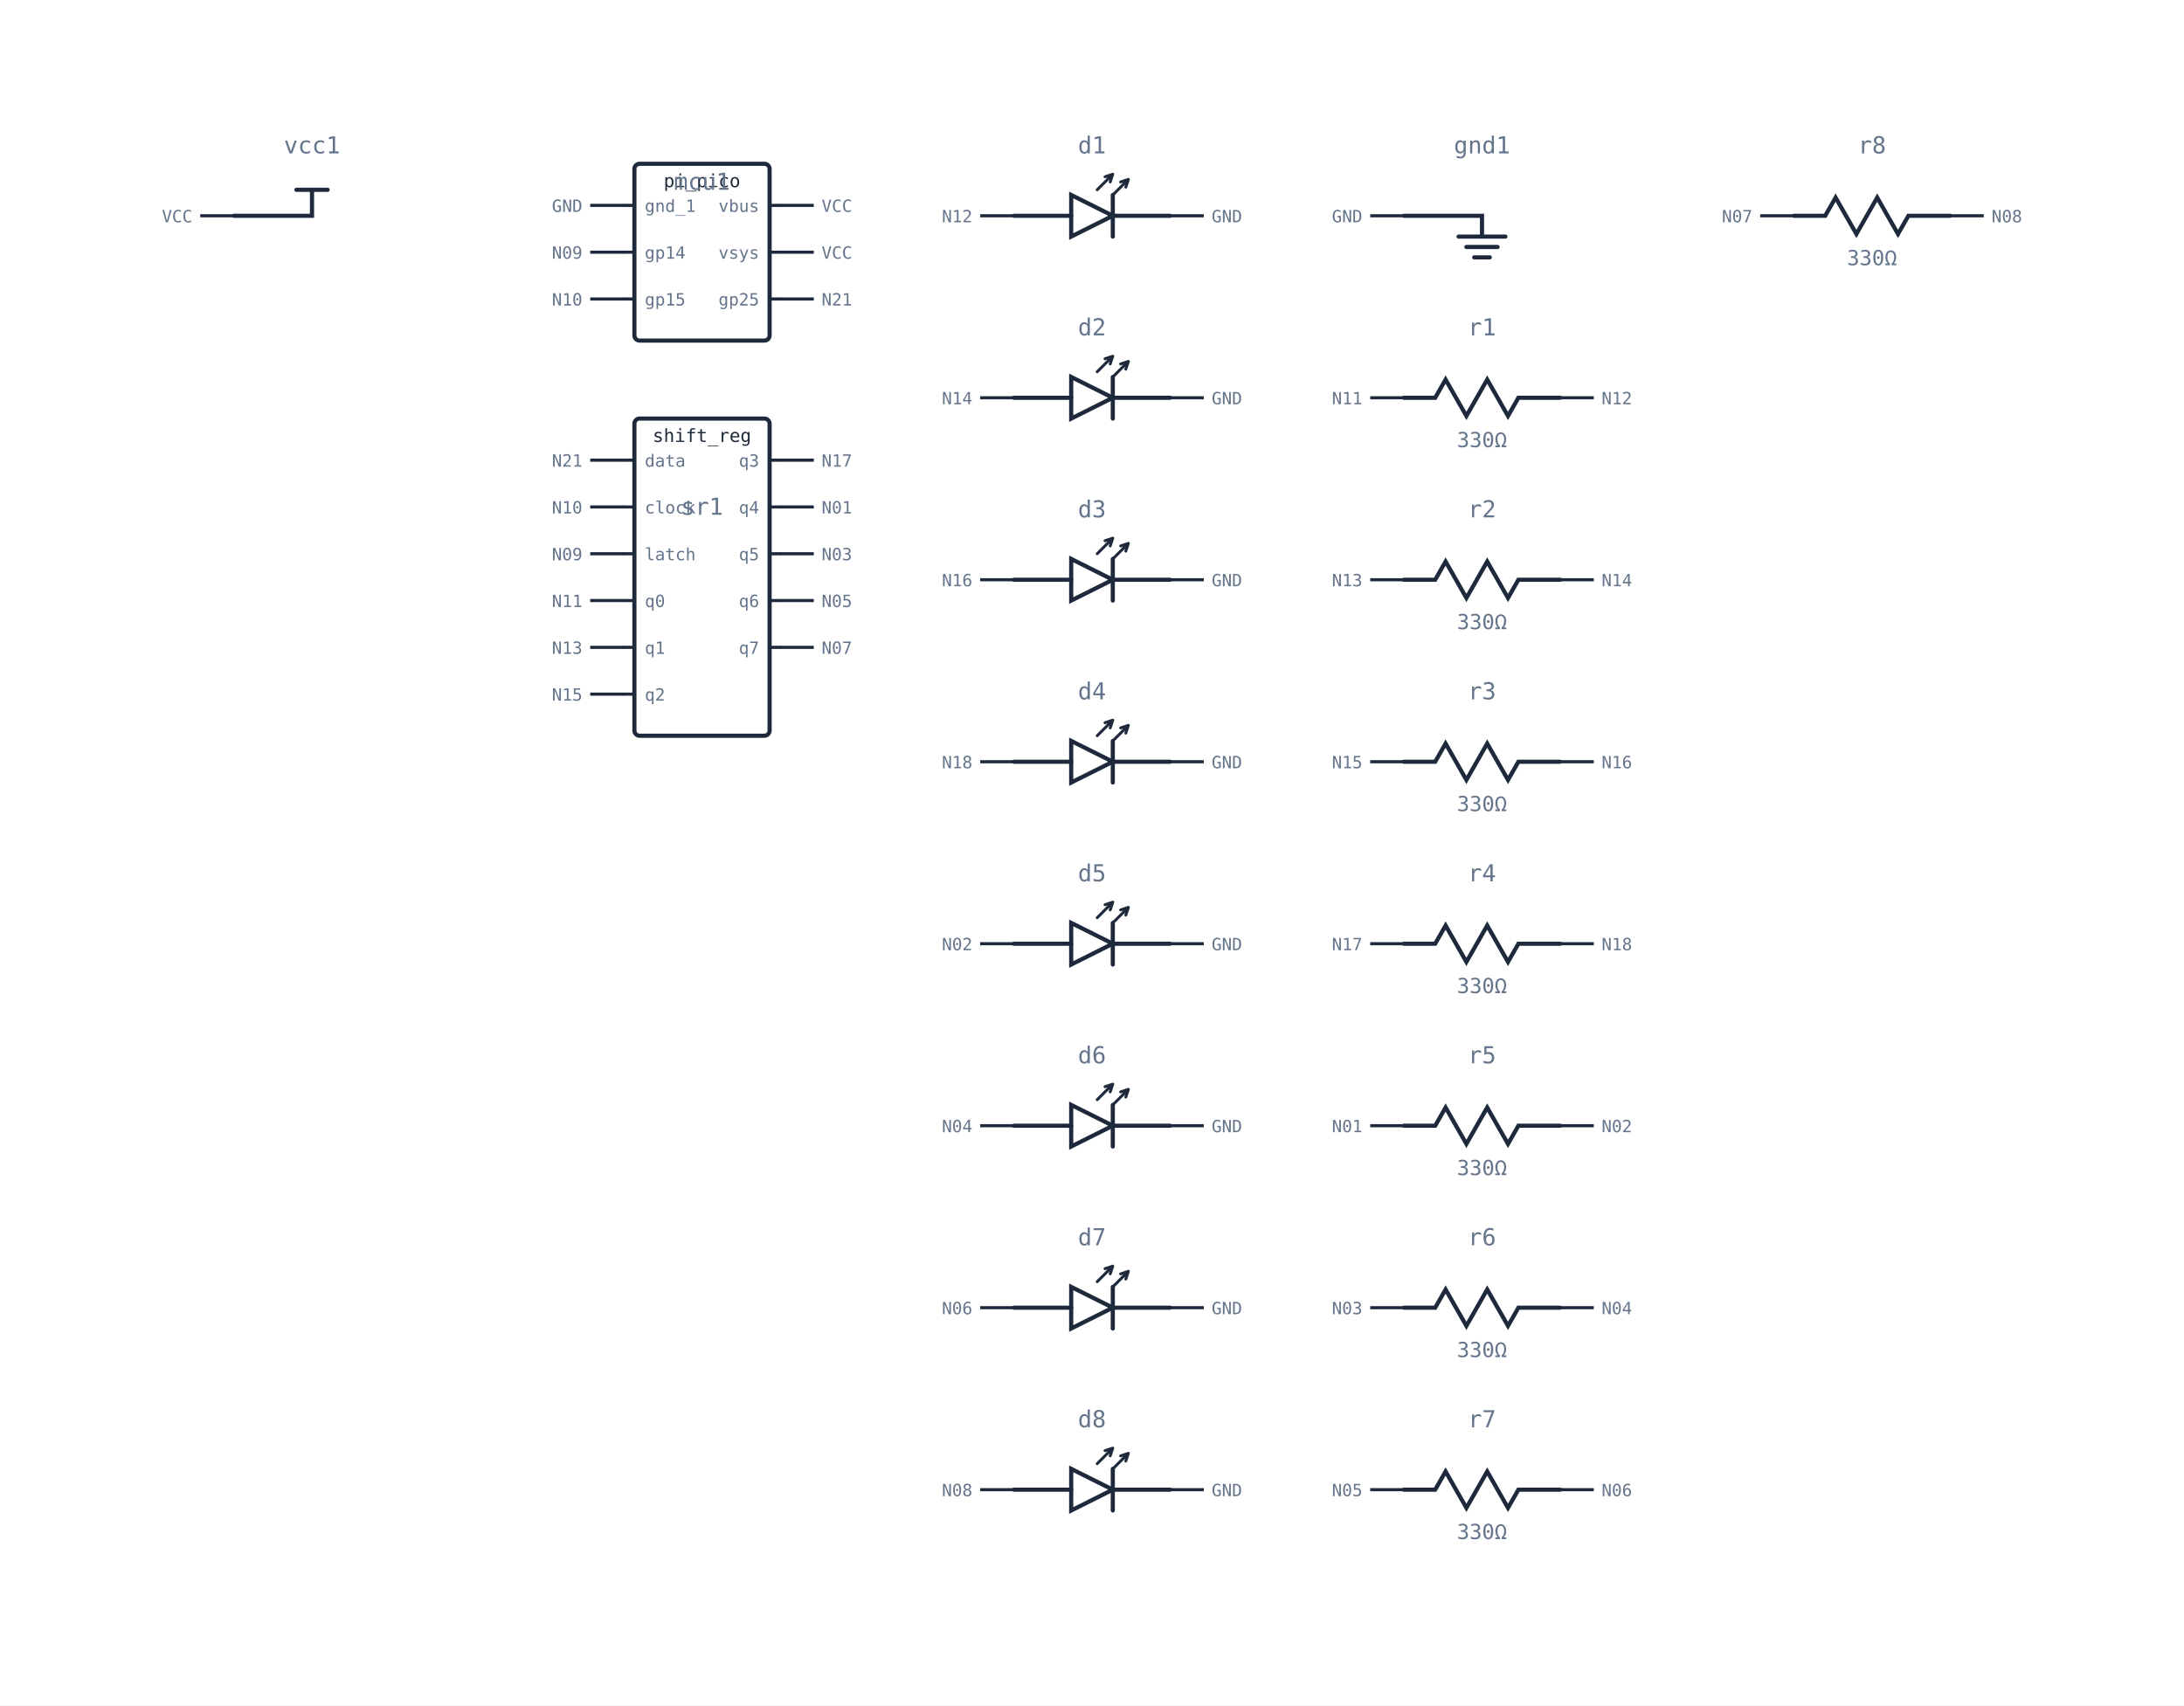
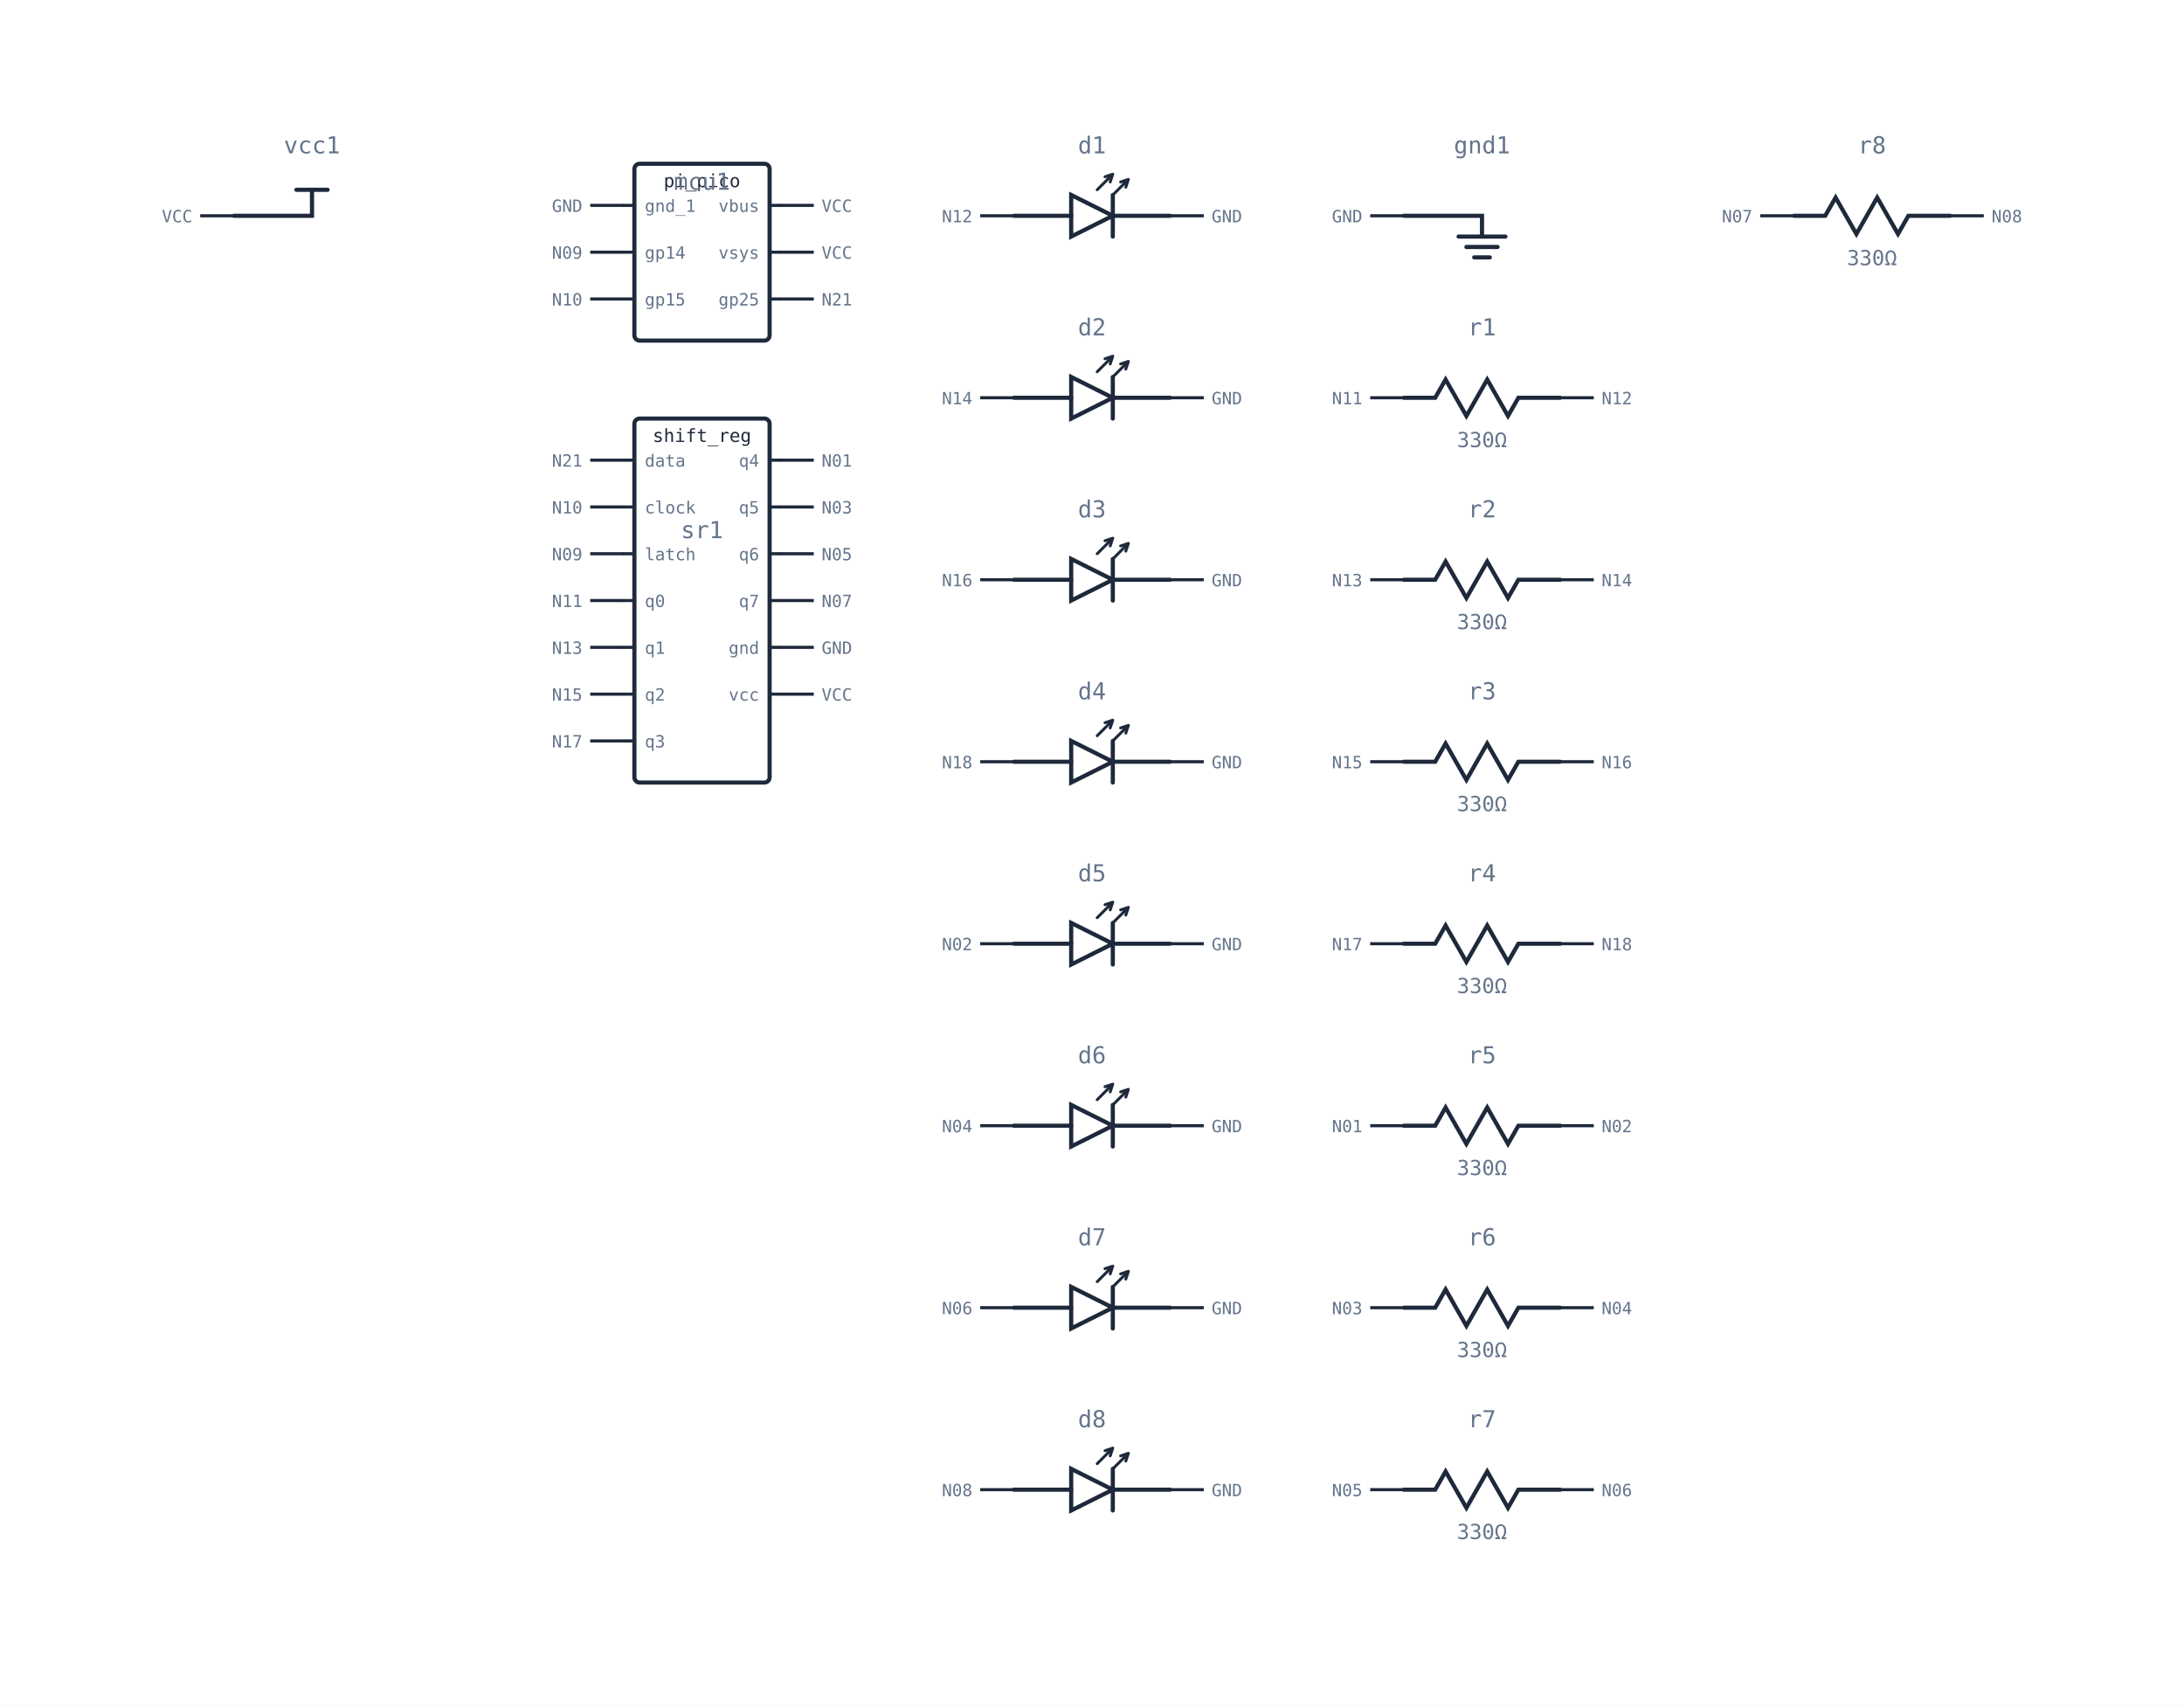
<svg xmlns="http://www.w3.org/2000/svg" width="840" height="656" viewBox="0 0 840 656">
  <rect width="840" height="656" fill="#ffffff" />
  <g>
-     <line x1="300" y1="195" x2="313" y2="195" stroke="#1e293b" stroke-width="1.2" />
-     <text x="316" y="197.5" text-anchor="start" font-size="6.5" font-family="monospace" fill="#64748b">N01</text>
+     <line x1="300" y1="177" x2="313" y2="177" stroke="#1e293b" stroke-width="1.2" />
+     <text x="316" y="179.5" text-anchor="start" font-size="6.5" font-family="monospace" fill="#64748b">N01</text>
  </g>
  <g>
    <line x1="540" y1="433" x2="527" y2="433" stroke="#1e293b" stroke-width="1.2" />
    <text x="524" y="435.5" text-anchor="end" font-size="6.5" font-family="monospace" fill="#64748b">N01</text>
  </g>
  <g>
    <line x1="600" y1="433" x2="613" y2="433" stroke="#1e293b" stroke-width="1.2" />
    <text x="616" y="435.5" text-anchor="start" font-size="6.5" font-family="monospace" fill="#64748b">N02</text>
  </g>
  <g>
    <line x1="390" y1="363" x2="377" y2="363" stroke="#1e293b" stroke-width="1.2" />
    <text x="374" y="365.5" text-anchor="end" font-size="6.5" font-family="monospace" fill="#64748b">N02</text>
  </g>
  <g>
-     <line x1="300" y1="213" x2="313" y2="213" stroke="#1e293b" stroke-width="1.2" />
-     <text x="316" y="215.5" text-anchor="start" font-size="6.5" font-family="monospace" fill="#64748b">N03</text>
+     <line x1="300" y1="195" x2="313" y2="195" stroke="#1e293b" stroke-width="1.2" />
+     <text x="316" y="197.5" text-anchor="start" font-size="6.5" font-family="monospace" fill="#64748b">N03</text>
  </g>
  <g>
    <line x1="540" y1="503" x2="527" y2="503" stroke="#1e293b" stroke-width="1.2" />
    <text x="524" y="505.5" text-anchor="end" font-size="6.5" font-family="monospace" fill="#64748b">N03</text>
  </g>
  <g>
    <line x1="600" y1="503" x2="613" y2="503" stroke="#1e293b" stroke-width="1.2" />
    <text x="616" y="505.5" text-anchor="start" font-size="6.5" font-family="monospace" fill="#64748b">N04</text>
  </g>
  <g>
    <line x1="390" y1="433" x2="377" y2="433" stroke="#1e293b" stroke-width="1.2" />
    <text x="374" y="435.5" text-anchor="end" font-size="6.5" font-family="monospace" fill="#64748b">N04</text>
  </g>
  <g>
-     <line x1="300" y1="231" x2="313" y2="231" stroke="#1e293b" stroke-width="1.2" />
-     <text x="316" y="233.5" text-anchor="start" font-size="6.5" font-family="monospace" fill="#64748b">N05</text>
+     <line x1="300" y1="213" x2="313" y2="213" stroke="#1e293b" stroke-width="1.2" />
+     <text x="316" y="215.5" text-anchor="start" font-size="6.5" font-family="monospace" fill="#64748b">N05</text>
  </g>
  <g>
    <line x1="540" y1="573" x2="527" y2="573" stroke="#1e293b" stroke-width="1.2" />
    <text x="524" y="575.5" text-anchor="end" font-size="6.5" font-family="monospace" fill="#64748b">N05</text>
  </g>
  <g>
    <line x1="600" y1="573" x2="613" y2="573" stroke="#1e293b" stroke-width="1.2" />
    <text x="616" y="575.5" text-anchor="start" font-size="6.5" font-family="monospace" fill="#64748b">N06</text>
  </g>
  <g>
    <line x1="390" y1="503" x2="377" y2="503" stroke="#1e293b" stroke-width="1.2" />
    <text x="374" y="505.5" text-anchor="end" font-size="6.5" font-family="monospace" fill="#64748b">N06</text>
  </g>
  <g>
-     <line x1="300" y1="249" x2="313" y2="249" stroke="#1e293b" stroke-width="1.2" />
-     <text x="316" y="251.5" text-anchor="start" font-size="6.5" font-family="monospace" fill="#64748b">N07</text>
+     <line x1="300" y1="231" x2="313" y2="231" stroke="#1e293b" stroke-width="1.2" />
+     <text x="316" y="233.5" text-anchor="start" font-size="6.5" font-family="monospace" fill="#64748b">N07</text>
  </g>
  <g>
    <line x1="690" y1="83" x2="677" y2="83" stroke="#1e293b" stroke-width="1.2" />
    <text x="674" y="85.5" text-anchor="end" font-size="6.5" font-family="monospace" fill="#64748b">N07</text>
  </g>
  <g>
    <line x1="750" y1="83" x2="763" y2="83" stroke="#1e293b" stroke-width="1.2" />
    <text x="766" y="85.5" text-anchor="start" font-size="6.5" font-family="monospace" fill="#64748b">N08</text>
  </g>
  <g>
    <line x1="390" y1="573" x2="377" y2="573" stroke="#1e293b" stroke-width="1.2" />
    <text x="374" y="575.5" text-anchor="end" font-size="6.5" font-family="monospace" fill="#64748b">N08</text>
  </g>
  <g>
    <line x1="240" y1="213" x2="227" y2="213" stroke="#1e293b" stroke-width="1.2" />
    <text x="224" y="215.5" text-anchor="end" font-size="6.5" font-family="monospace" fill="#64748b">N09</text>
  </g>
  <g>
    <line x1="240" y1="97" x2="227" y2="97" stroke="#1e293b" stroke-width="1.2" />
    <text x="224" y="99.5" text-anchor="end" font-size="6.5" font-family="monospace" fill="#64748b">N09</text>
  </g>
  <g>
    <line x1="240" y1="195" x2="227" y2="195" stroke="#1e293b" stroke-width="1.2" />
    <text x="224" y="197.5" text-anchor="end" font-size="6.5" font-family="monospace" fill="#64748b">N10</text>
  </g>
  <g>
    <line x1="240" y1="115" x2="227" y2="115" stroke="#1e293b" stroke-width="1.2" />
    <text x="224" y="117.5" text-anchor="end" font-size="6.5" font-family="monospace" fill="#64748b">N10</text>
  </g>
  <g>
    <line x1="240" y1="231" x2="227" y2="231" stroke="#1e293b" stroke-width="1.2" />
    <text x="224" y="233.5" text-anchor="end" font-size="6.5" font-family="monospace" fill="#64748b">N11</text>
  </g>
  <g>
    <line x1="540" y1="153" x2="527" y2="153" stroke="#1e293b" stroke-width="1.2" />
    <text x="524" y="155.5" text-anchor="end" font-size="6.5" font-family="monospace" fill="#64748b">N11</text>
  </g>
  <g>
    <line x1="600" y1="153" x2="613" y2="153" stroke="#1e293b" stroke-width="1.2" />
    <text x="616" y="155.5" text-anchor="start" font-size="6.5" font-family="monospace" fill="#64748b">N12</text>
  </g>
  <g>
    <line x1="390" y1="83" x2="377" y2="83" stroke="#1e293b" stroke-width="1.2" />
    <text x="374" y="85.5" text-anchor="end" font-size="6.5" font-family="monospace" fill="#64748b">N12</text>
  </g>
  <g>
    <line x1="240" y1="249" x2="227" y2="249" stroke="#1e293b" stroke-width="1.2" />
    <text x="224" y="251.5" text-anchor="end" font-size="6.5" font-family="monospace" fill="#64748b">N13</text>
  </g>
  <g>
    <line x1="540" y1="223" x2="527" y2="223" stroke="#1e293b" stroke-width="1.2" />
    <text x="524" y="225.5" text-anchor="end" font-size="6.5" font-family="monospace" fill="#64748b">N13</text>
  </g>
  <g>
    <line x1="600" y1="223" x2="613" y2="223" stroke="#1e293b" stroke-width="1.2" />
    <text x="616" y="225.5" text-anchor="start" font-size="6.5" font-family="monospace" fill="#64748b">N14</text>
  </g>
  <g>
    <line x1="390" y1="153" x2="377" y2="153" stroke="#1e293b" stroke-width="1.2" />
    <text x="374" y="155.5" text-anchor="end" font-size="6.5" font-family="monospace" fill="#64748b">N14</text>
  </g>
  <g>
    <line x1="240" y1="267" x2="227" y2="267" stroke="#1e293b" stroke-width="1.2" />
    <text x="224" y="269.5" text-anchor="end" font-size="6.5" font-family="monospace" fill="#64748b">N15</text>
  </g>
  <g>
    <line x1="540" y1="293" x2="527" y2="293" stroke="#1e293b" stroke-width="1.2" />
    <text x="524" y="295.5" text-anchor="end" font-size="6.5" font-family="monospace" fill="#64748b">N15</text>
  </g>
  <g>
    <line x1="600" y1="293" x2="613" y2="293" stroke="#1e293b" stroke-width="1.2" />
    <text x="616" y="295.5" text-anchor="start" font-size="6.5" font-family="monospace" fill="#64748b">N16</text>
  </g>
  <g>
    <line x1="390" y1="223" x2="377" y2="223" stroke="#1e293b" stroke-width="1.2" />
    <text x="374" y="225.5" text-anchor="end" font-size="6.5" font-family="monospace" fill="#64748b">N16</text>
  </g>
  <g>
-     <line x1="300" y1="177" x2="313" y2="177" stroke="#1e293b" stroke-width="1.2" />
-     <text x="316" y="179.5" text-anchor="start" font-size="6.5" font-family="monospace" fill="#64748b">N17</text>
+     <line x1="240" y1="285" x2="227" y2="285" stroke="#1e293b" stroke-width="1.2" />
+     <text x="224" y="287.5" text-anchor="end" font-size="6.5" font-family="monospace" fill="#64748b">N17</text>
  </g>
  <g>
    <line x1="540" y1="363" x2="527" y2="363" stroke="#1e293b" stroke-width="1.2" />
    <text x="524" y="365.5" text-anchor="end" font-size="6.5" font-family="monospace" fill="#64748b">N17</text>
  </g>
  <g>
    <line x1="600" y1="363" x2="613" y2="363" stroke="#1e293b" stroke-width="1.2" />
    <text x="616" y="365.5" text-anchor="start" font-size="6.5" font-family="monospace" fill="#64748b">N18</text>
  </g>
  <g>
    <line x1="390" y1="293" x2="377" y2="293" stroke="#1e293b" stroke-width="1.2" />
    <text x="374" y="295.5" text-anchor="end" font-size="6.5" font-family="monospace" fill="#64748b">N18</text>
  </g>
  <g>
    <line x1="540" y1="83" x2="527" y2="83" stroke="#1e293b" stroke-width="1.2" />
    <text x="524" y="85.5" text-anchor="end" font-size="6.5" font-family="monospace" fill="#64748b">GND</text>
  </g>
  <g>
+     <line x1="300" y1="249" x2="313" y2="249" stroke="#1e293b" stroke-width="1.2" />
+     <text x="316" y="251.5" text-anchor="start" font-size="6.5" font-family="monospace" fill="#64748b">GND</text>
+   </g>
+   <g>
    <line x1="450" y1="83" x2="463" y2="83" stroke="#1e293b" stroke-width="1.2" />
    <text x="466" y="85.5" text-anchor="start" font-size="6.5" font-family="monospace" fill="#64748b">GND</text>
  </g>
  <g>
    <line x1="450" y1="153" x2="463" y2="153" stroke="#1e293b" stroke-width="1.2" />
    <text x="466" y="155.5" text-anchor="start" font-size="6.5" font-family="monospace" fill="#64748b">GND</text>
  </g>
  <g>
    <line x1="450" y1="223" x2="463" y2="223" stroke="#1e293b" stroke-width="1.2" />
    <text x="466" y="225.5" text-anchor="start" font-size="6.5" font-family="monospace" fill="#64748b">GND</text>
  </g>
  <g>
    <line x1="450" y1="293" x2="463" y2="293" stroke="#1e293b" stroke-width="1.2" />
    <text x="466" y="295.5" text-anchor="start" font-size="6.5" font-family="monospace" fill="#64748b">GND</text>
  </g>
  <g>
    <line x1="450" y1="363" x2="463" y2="363" stroke="#1e293b" stroke-width="1.2" />
    <text x="466" y="365.5" text-anchor="start" font-size="6.5" font-family="monospace" fill="#64748b">GND</text>
  </g>
  <g>
    <line x1="450" y1="433" x2="463" y2="433" stroke="#1e293b" stroke-width="1.2" />
    <text x="466" y="435.5" text-anchor="start" font-size="6.5" font-family="monospace" fill="#64748b">GND</text>
  </g>
  <g>
    <line x1="450" y1="503" x2="463" y2="503" stroke="#1e293b" stroke-width="1.2" />
    <text x="466" y="505.5" text-anchor="start" font-size="6.5" font-family="monospace" fill="#64748b">GND</text>
  </g>
  <g>
    <line x1="450" y1="573" x2="463" y2="573" stroke="#1e293b" stroke-width="1.2" />
    <text x="466" y="575.5" text-anchor="start" font-size="6.5" font-family="monospace" fill="#64748b">GND</text>
  </g>
  <g>
    <line x1="240" y1="79" x2="227" y2="79" stroke="#1e293b" stroke-width="1.2" />
    <text x="224" y="81.5" text-anchor="end" font-size="6.5" font-family="monospace" fill="#64748b">GND</text>
  </g>
  <g>
    <line x1="90" y1="83" x2="77" y2="83" stroke="#1e293b" stroke-width="1.2" />
    <text x="74" y="85.5" text-anchor="end" font-size="6.5" font-family="monospace" fill="#64748b">VCC</text>
+   </g>
+   <g>
+     <line x1="300" y1="267" x2="313" y2="267" stroke="#1e293b" stroke-width="1.2" />
+     <text x="316" y="269.5" text-anchor="start" font-size="6.5" font-family="monospace" fill="#64748b">VCC</text>
  </g>
  <g>
    <line x1="300" y1="79" x2="313" y2="79" stroke="#1e293b" stroke-width="1.2" />
    <text x="316" y="81.5" text-anchor="start" font-size="6.5" font-family="monospace" fill="#64748b">VCC</text>
  </g>
  <g>
    <line x1="300" y1="97" x2="313" y2="97" stroke="#1e293b" stroke-width="1.2" />
    <text x="316" y="99.5" text-anchor="start" font-size="6.5" font-family="monospace" fill="#64748b">VCC</text>
  </g>
  <g>
    <line x1="240" y1="177" x2="227" y2="177" stroke="#1e293b" stroke-width="1.2" />
    <text x="224" y="179.5" text-anchor="end" font-size="6.5" font-family="monospace" fill="#64748b">N21</text>
  </g>
  <g>
    <line x1="300" y1="115" x2="313" y2="115" stroke="#1e293b" stroke-width="1.2" />
    <text x="316" y="117.5" text-anchor="start" font-size="6.5" font-family="monospace" fill="#64748b">N21</text>
  </g>
  <g transform="translate(120 83)" stroke="#1e293b" stroke-width="1.6" fill="none" stroke-linecap="round">
    <path d="M -30 0 L 0 0 L 0 -10 M -6 -10 L 6 -10" />
    <text x="0" y="-24" text-anchor="middle" font-size="9" font-family="monospace" fill="#64748b" stroke="none">vcc1</text>
  </g>
  <g transform="translate(570 83)" stroke="#1e293b" stroke-width="1.6" fill="none" stroke-linecap="round">
    <path d="M -30 0 L 0 0 L 0 8 M -9 8 L 9 8 M -6 12 L 6 12 M -3 16 L 3 16" />
    <text x="0" y="-24" text-anchor="middle" font-size="9" font-family="monospace" fill="#64748b" stroke="none">gnd1</text>
  </g>
-   <g transform="translate(270 222)" stroke="#1e293b" stroke-width="1.6" fill="none" stroke-linecap="round">
-     <rect x="-26" y="-61" width="52" height="122" rx="2" />
-     <path d="M -26 -45 L -30 -45" stroke-width="1.2" />
-     <text x="-22" y="-42.5" text-anchor="start" font-size="6.5" font-family="monospace" fill="#64748b" stroke="none">data</text>
-     <path d="M -26 -27 L -30 -27" stroke-width="1.2" />
-     <text x="-22" y="-24.5" text-anchor="start" font-size="6.5" font-family="monospace" fill="#64748b" stroke="none">clock</text>
-     <path d="M -26 -9 L -30 -9" stroke-width="1.2" />
-     <text x="-22" y="-6.5" text-anchor="start" font-size="6.5" font-family="monospace" fill="#64748b" stroke="none">latch</text>
-     <path d="M -26 9 L -30 9" stroke-width="1.2" />
-     <text x="-22" y="11.5" text-anchor="start" font-size="6.5" font-family="monospace" fill="#64748b" stroke="none">q0</text>
-     <path d="M -26 27 L -30 27" stroke-width="1.2" />
-     <text x="-22" y="29.5" text-anchor="start" font-size="6.5" font-family="monospace" fill="#64748b" stroke="none">q1</text>
-     <path d="M -26 45 L -30 45" stroke-width="1.2" />
-     <text x="-22" y="47.5" text-anchor="start" font-size="6.5" font-family="monospace" fill="#64748b" stroke="none">q2</text>
-     <path d="M 26 -45 L 30 -45" stroke-width="1.2" />
-     <text x="22" y="-42.5" text-anchor="end" font-size="6.5" font-family="monospace" fill="#64748b" stroke="none">q3</text>
-     <path d="M 26 -27 L 30 -27" stroke-width="1.2" />
-     <text x="22" y="-24.5" text-anchor="end" font-size="6.5" font-family="monospace" fill="#64748b" stroke="none">q4</text>
-     <path d="M 26 -9 L 30 -9" stroke-width="1.2" />
-     <text x="22" y="-6.5" text-anchor="end" font-size="6.5" font-family="monospace" fill="#64748b" stroke="none">q5</text>
-     <path d="M 26 9 L 30 9" stroke-width="1.2" />
-     <text x="22" y="11.5" text-anchor="end" font-size="6.5" font-family="monospace" fill="#64748b" stroke="none">q6</text>
-     <path d="M 26 27 L 30 27" stroke-width="1.2" />
-     <text x="22" y="29.5" text-anchor="end" font-size="6.5" font-family="monospace" fill="#64748b" stroke="none">q7</text>
-     <text x="0" y="-52" text-anchor="middle" font-size="7" font-family="monospace" fill="#1e293b" stroke="none">shift_reg</text>
+   <g transform="translate(270 231)" stroke="#1e293b" stroke-width="1.6" fill="none" stroke-linecap="round">
+     <rect x="-26" y="-70" width="52" height="140" rx="2" />
+     <path d="M -26 -54 L -30 -54" stroke-width="1.2" />
+     <text x="-22" y="-51.5" text-anchor="start" font-size="6.5" font-family="monospace" fill="#64748b" stroke="none">data</text>
+     <path d="M -26 -36 L -30 -36" stroke-width="1.2" />
+     <text x="-22" y="-33.5" text-anchor="start" font-size="6.5" font-family="monospace" fill="#64748b" stroke="none">clock</text>
+     <path d="M -26 -18 L -30 -18" stroke-width="1.2" />
+     <text x="-22" y="-15.5" text-anchor="start" font-size="6.5" font-family="monospace" fill="#64748b" stroke="none">latch</text>
+     <path d="M -26 0 L -30 0" stroke-width="1.2" />
+     <text x="-22" y="2.5" text-anchor="start" font-size="6.5" font-family="monospace" fill="#64748b" stroke="none">q0</text>
+     <path d="M -26 18 L -30 18" stroke-width="1.2" />
+     <text x="-22" y="20.5" text-anchor="start" font-size="6.5" font-family="monospace" fill="#64748b" stroke="none">q1</text>
+     <path d="M -26 36 L -30 36" stroke-width="1.2" />
+     <text x="-22" y="38.5" text-anchor="start" font-size="6.5" font-family="monospace" fill="#64748b" stroke="none">q2</text>
+     <path d="M -26 54 L -30 54" stroke-width="1.2" />
+     <text x="-22" y="56.5" text-anchor="start" font-size="6.5" font-family="monospace" fill="#64748b" stroke="none">q3</text>
+     <path d="M 26 -54 L 30 -54" stroke-width="1.2" />
+     <text x="22" y="-51.5" text-anchor="end" font-size="6.5" font-family="monospace" fill="#64748b" stroke="none">q4</text>
+     <path d="M 26 -36 L 30 -36" stroke-width="1.2" />
+     <text x="22" y="-33.5" text-anchor="end" font-size="6.5" font-family="monospace" fill="#64748b" stroke="none">q5</text>
+     <path d="M 26 -18 L 30 -18" stroke-width="1.2" />
+     <text x="22" y="-15.5" text-anchor="end" font-size="6.5" font-family="monospace" fill="#64748b" stroke="none">q6</text>
+     <path d="M 26 0 L 30 0" stroke-width="1.2" />
+     <text x="22" y="2.5" text-anchor="end" font-size="6.5" font-family="monospace" fill="#64748b" stroke="none">q7</text>
+     <path d="M 26 18 L 30 18" stroke-width="1.2" />
+     <text x="22" y="20.5" text-anchor="end" font-size="6.5" font-family="monospace" fill="#64748b" stroke="none">gnd</text>
+     <path d="M 26 36 L 30 36" stroke-width="1.2" />
+     <text x="22" y="38.5" text-anchor="end" font-size="6.5" font-family="monospace" fill="#64748b" stroke="none">vcc</text>
+     <text x="0" y="-61" text-anchor="middle" font-size="7" font-family="monospace" fill="#1e293b" stroke="none">shift_reg</text>
    <text x="0" y="-24" text-anchor="middle" font-size="9" font-family="monospace" fill="#64748b" stroke="none">sr1</text>
  </g>
  <g transform="translate(570 153)" stroke="#1e293b" stroke-width="1.6" fill="none" stroke-linecap="round">
    <path d="M -30 0 L -18 0 L -14 -7 L -6 7 L 2 -7 L 10 7 L 14 0 L 30 0" />
    <text x="0" y="19" text-anchor="middle" font-size="8" font-family="monospace" fill="#64748b" stroke="none">330Ω</text>
    <text x="0" y="-24" text-anchor="middle" font-size="9" font-family="monospace" fill="#64748b" stroke="none">r1</text>
  </g>
  <g transform="translate(570 223)" stroke="#1e293b" stroke-width="1.6" fill="none" stroke-linecap="round">
    <path d="M -30 0 L -18 0 L -14 -7 L -6 7 L 2 -7 L 10 7 L 14 0 L 30 0" />
    <text x="0" y="19" text-anchor="middle" font-size="8" font-family="monospace" fill="#64748b" stroke="none">330Ω</text>
    <text x="0" y="-24" text-anchor="middle" font-size="9" font-family="monospace" fill="#64748b" stroke="none">r2</text>
  </g>
  <g transform="translate(570 293)" stroke="#1e293b" stroke-width="1.6" fill="none" stroke-linecap="round">
    <path d="M -30 0 L -18 0 L -14 -7 L -6 7 L 2 -7 L 10 7 L 14 0 L 30 0" />
    <text x="0" y="19" text-anchor="middle" font-size="8" font-family="monospace" fill="#64748b" stroke="none">330Ω</text>
    <text x="0" y="-24" text-anchor="middle" font-size="9" font-family="monospace" fill="#64748b" stroke="none">r3</text>
  </g>
  <g transform="translate(570 363)" stroke="#1e293b" stroke-width="1.6" fill="none" stroke-linecap="round">
    <path d="M -30 0 L -18 0 L -14 -7 L -6 7 L 2 -7 L 10 7 L 14 0 L 30 0" />
    <text x="0" y="19" text-anchor="middle" font-size="8" font-family="monospace" fill="#64748b" stroke="none">330Ω</text>
    <text x="0" y="-24" text-anchor="middle" font-size="9" font-family="monospace" fill="#64748b" stroke="none">r4</text>
  </g>
  <g transform="translate(570 433)" stroke="#1e293b" stroke-width="1.6" fill="none" stroke-linecap="round">
    <path d="M -30 0 L -18 0 L -14 -7 L -6 7 L 2 -7 L 10 7 L 14 0 L 30 0" />
    <text x="0" y="19" text-anchor="middle" font-size="8" font-family="monospace" fill="#64748b" stroke="none">330Ω</text>
    <text x="0" y="-24" text-anchor="middle" font-size="9" font-family="monospace" fill="#64748b" stroke="none">r5</text>
  </g>
  <g transform="translate(570 503)" stroke="#1e293b" stroke-width="1.6" fill="none" stroke-linecap="round">
    <path d="M -30 0 L -18 0 L -14 -7 L -6 7 L 2 -7 L 10 7 L 14 0 L 30 0" />
    <text x="0" y="19" text-anchor="middle" font-size="8" font-family="monospace" fill="#64748b" stroke="none">330Ω</text>
    <text x="0" y="-24" text-anchor="middle" font-size="9" font-family="monospace" fill="#64748b" stroke="none">r6</text>
  </g>
  <g transform="translate(570 573)" stroke="#1e293b" stroke-width="1.6" fill="none" stroke-linecap="round">
    <path d="M -30 0 L -18 0 L -14 -7 L -6 7 L 2 -7 L 10 7 L 14 0 L 30 0" />
    <text x="0" y="19" text-anchor="middle" font-size="8" font-family="monospace" fill="#64748b" stroke="none">330Ω</text>
    <text x="0" y="-24" text-anchor="middle" font-size="9" font-family="monospace" fill="#64748b" stroke="none">r7</text>
  </g>
  <g transform="translate(720 83)" stroke="#1e293b" stroke-width="1.6" fill="none" stroke-linecap="round">
    <path d="M -30 0 L -18 0 L -14 -7 L -6 7 L 2 -7 L 10 7 L 14 0 L 30 0" />
    <text x="0" y="19" text-anchor="middle" font-size="8" font-family="monospace" fill="#64748b" stroke="none">330Ω</text>
    <text x="0" y="-24" text-anchor="middle" font-size="9" font-family="monospace" fill="#64748b" stroke="none">r8</text>
  </g>
  <g transform="translate(420 83)" stroke="#1e293b" stroke-width="1.6" fill="none" stroke-linecap="round">
    <path d="M -30 0 L -8 0 M 8 0 L 30 0" />
    <path d="M -8 -8 L -8 8 L 8 0 Z" />
    <path d="M 8 -8 L 8 8" />
    <path d="M 2 -10 L 8 -16 M 8 -16 L 5 -15 M 8 -16 L 7 -13 M 8 -8 L 14 -14 M 14 -14 L 11 -13 M 14 -14 L 13 -11" stroke-width="1.1" />
    <text x="0" y="-24" text-anchor="middle" font-size="9" font-family="monospace" fill="#64748b" stroke="none">d1</text>
  </g>
  <g transform="translate(420 153)" stroke="#1e293b" stroke-width="1.6" fill="none" stroke-linecap="round">
    <path d="M -30 0 L -8 0 M 8 0 L 30 0" />
    <path d="M -8 -8 L -8 8 L 8 0 Z" />
    <path d="M 8 -8 L 8 8" />
    <path d="M 2 -10 L 8 -16 M 8 -16 L 5 -15 M 8 -16 L 7 -13 M 8 -8 L 14 -14 M 14 -14 L 11 -13 M 14 -14 L 13 -11" stroke-width="1.1" />
    <text x="0" y="-24" text-anchor="middle" font-size="9" font-family="monospace" fill="#64748b" stroke="none">d2</text>
  </g>
  <g transform="translate(420 223)" stroke="#1e293b" stroke-width="1.6" fill="none" stroke-linecap="round">
    <path d="M -30 0 L -8 0 M 8 0 L 30 0" />
    <path d="M -8 -8 L -8 8 L 8 0 Z" />
    <path d="M 8 -8 L 8 8" />
    <path d="M 2 -10 L 8 -16 M 8 -16 L 5 -15 M 8 -16 L 7 -13 M 8 -8 L 14 -14 M 14 -14 L 11 -13 M 14 -14 L 13 -11" stroke-width="1.1" />
    <text x="0" y="-24" text-anchor="middle" font-size="9" font-family="monospace" fill="#64748b" stroke="none">d3</text>
  </g>
  <g transform="translate(420 293)" stroke="#1e293b" stroke-width="1.6" fill="none" stroke-linecap="round">
    <path d="M -30 0 L -8 0 M 8 0 L 30 0" />
    <path d="M -8 -8 L -8 8 L 8 0 Z" />
    <path d="M 8 -8 L 8 8" />
    <path d="M 2 -10 L 8 -16 M 8 -16 L 5 -15 M 8 -16 L 7 -13 M 8 -8 L 14 -14 M 14 -14 L 11 -13 M 14 -14 L 13 -11" stroke-width="1.1" />
    <text x="0" y="-24" text-anchor="middle" font-size="9" font-family="monospace" fill="#64748b" stroke="none">d4</text>
  </g>
  <g transform="translate(420 363)" stroke="#1e293b" stroke-width="1.6" fill="none" stroke-linecap="round">
    <path d="M -30 0 L -8 0 M 8 0 L 30 0" />
    <path d="M -8 -8 L -8 8 L 8 0 Z" />
    <path d="M 8 -8 L 8 8" />
    <path d="M 2 -10 L 8 -16 M 8 -16 L 5 -15 M 8 -16 L 7 -13 M 8 -8 L 14 -14 M 14 -14 L 11 -13 M 14 -14 L 13 -11" stroke-width="1.1" />
    <text x="0" y="-24" text-anchor="middle" font-size="9" font-family="monospace" fill="#64748b" stroke="none">d5</text>
  </g>
  <g transform="translate(420 433)" stroke="#1e293b" stroke-width="1.6" fill="none" stroke-linecap="round">
    <path d="M -30 0 L -8 0 M 8 0 L 30 0" />
    <path d="M -8 -8 L -8 8 L 8 0 Z" />
    <path d="M 8 -8 L 8 8" />
    <path d="M 2 -10 L 8 -16 M 8 -16 L 5 -15 M 8 -16 L 7 -13 M 8 -8 L 14 -14 M 14 -14 L 11 -13 M 14 -14 L 13 -11" stroke-width="1.1" />
    <text x="0" y="-24" text-anchor="middle" font-size="9" font-family="monospace" fill="#64748b" stroke="none">d6</text>
  </g>
  <g transform="translate(420 503)" stroke="#1e293b" stroke-width="1.6" fill="none" stroke-linecap="round">
    <path d="M -30 0 L -8 0 M 8 0 L 30 0" />
    <path d="M -8 -8 L -8 8 L 8 0 Z" />
    <path d="M 8 -8 L 8 8" />
    <path d="M 2 -10 L 8 -16 M 8 -16 L 5 -15 M 8 -16 L 7 -13 M 8 -8 L 14 -14 M 14 -14 L 11 -13 M 14 -14 L 13 -11" stroke-width="1.1" />
    <text x="0" y="-24" text-anchor="middle" font-size="9" font-family="monospace" fill="#64748b" stroke="none">d7</text>
  </g>
  <g transform="translate(420 573)" stroke="#1e293b" stroke-width="1.6" fill="none" stroke-linecap="round">
    <path d="M -30 0 L -8 0 M 8 0 L 30 0" />
    <path d="M -8 -8 L -8 8 L 8 0 Z" />
    <path d="M 8 -8 L 8 8" />
    <path d="M 2 -10 L 8 -16 M 8 -16 L 5 -15 M 8 -16 L 7 -13 M 8 -8 L 14 -14 M 14 -14 L 11 -13 M 14 -14 L 13 -11" stroke-width="1.1" />
    <text x="0" y="-24" text-anchor="middle" font-size="9" font-family="monospace" fill="#64748b" stroke="none">d8</text>
  </g>
  <g transform="translate(270 97)" stroke="#1e293b" stroke-width="1.6" fill="none" stroke-linecap="round">
    <rect x="-26" y="-34" width="52" height="68" rx="2" />
    <path d="M -26 -18 L -30 -18" stroke-width="1.2" />
    <text x="-22" y="-15.5" text-anchor="start" font-size="6.5" font-family="monospace" fill="#64748b" stroke="none">gnd_1</text>
    <path d="M -26 0 L -30 0" stroke-width="1.2" />
    <text x="-22" y="2.5" text-anchor="start" font-size="6.5" font-family="monospace" fill="#64748b" stroke="none">gp14</text>
    <path d="M -26 18 L -30 18" stroke-width="1.2" />
    <text x="-22" y="20.5" text-anchor="start" font-size="6.5" font-family="monospace" fill="#64748b" stroke="none">gp15</text>
    <path d="M 26 -18 L 30 -18" stroke-width="1.2" />
    <text x="22" y="-15.5" text-anchor="end" font-size="6.5" font-family="monospace" fill="#64748b" stroke="none">vbus</text>
    <path d="M 26 0 L 30 0" stroke-width="1.2" />
    <text x="22" y="2.5" text-anchor="end" font-size="6.5" font-family="monospace" fill="#64748b" stroke="none">vsys</text>
    <path d="M 26 18 L 30 18" stroke-width="1.2" />
    <text x="22" y="20.5" text-anchor="end" font-size="6.5" font-family="monospace" fill="#64748b" stroke="none">gp25</text>
    <text x="0" y="-25" text-anchor="middle" font-size="7" font-family="monospace" fill="#1e293b" stroke="none">pi_pico</text>
    <text x="0" y="-24" text-anchor="middle" font-size="9" font-family="monospace" fill="#64748b" stroke="none">mcu1</text>
  </g>
</svg>
